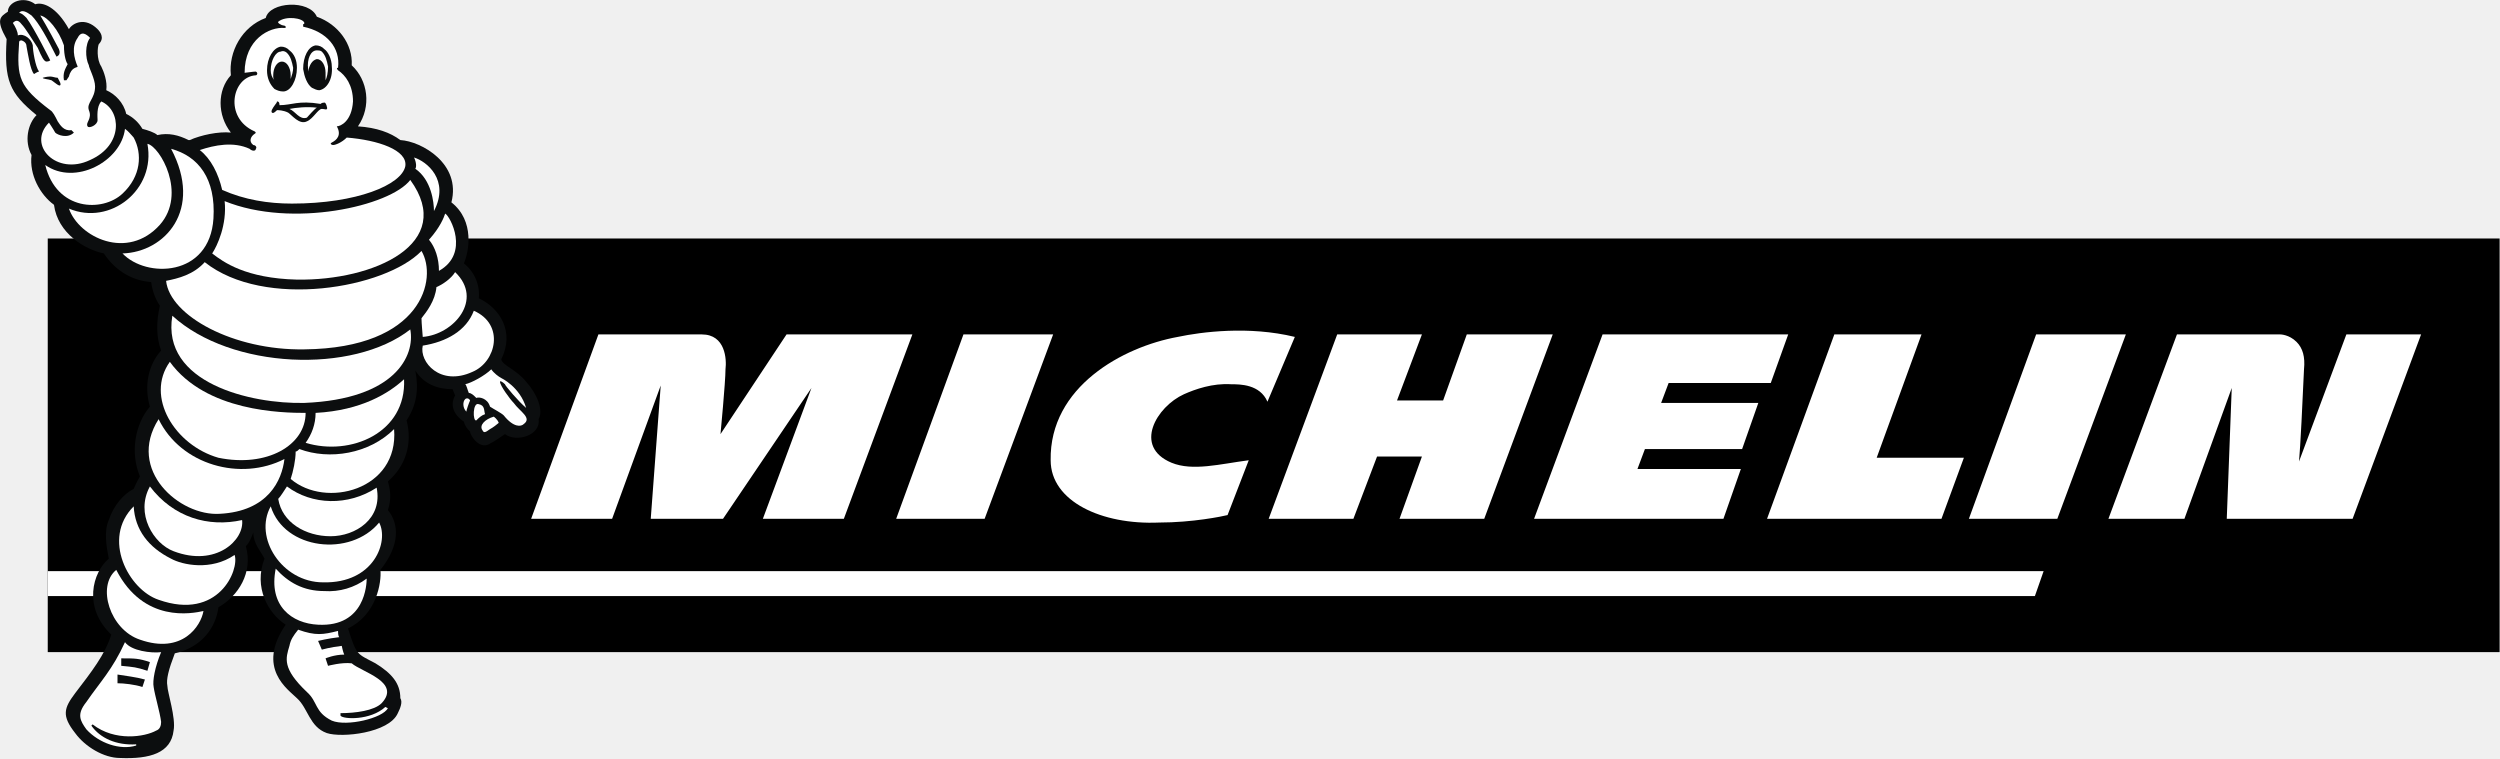
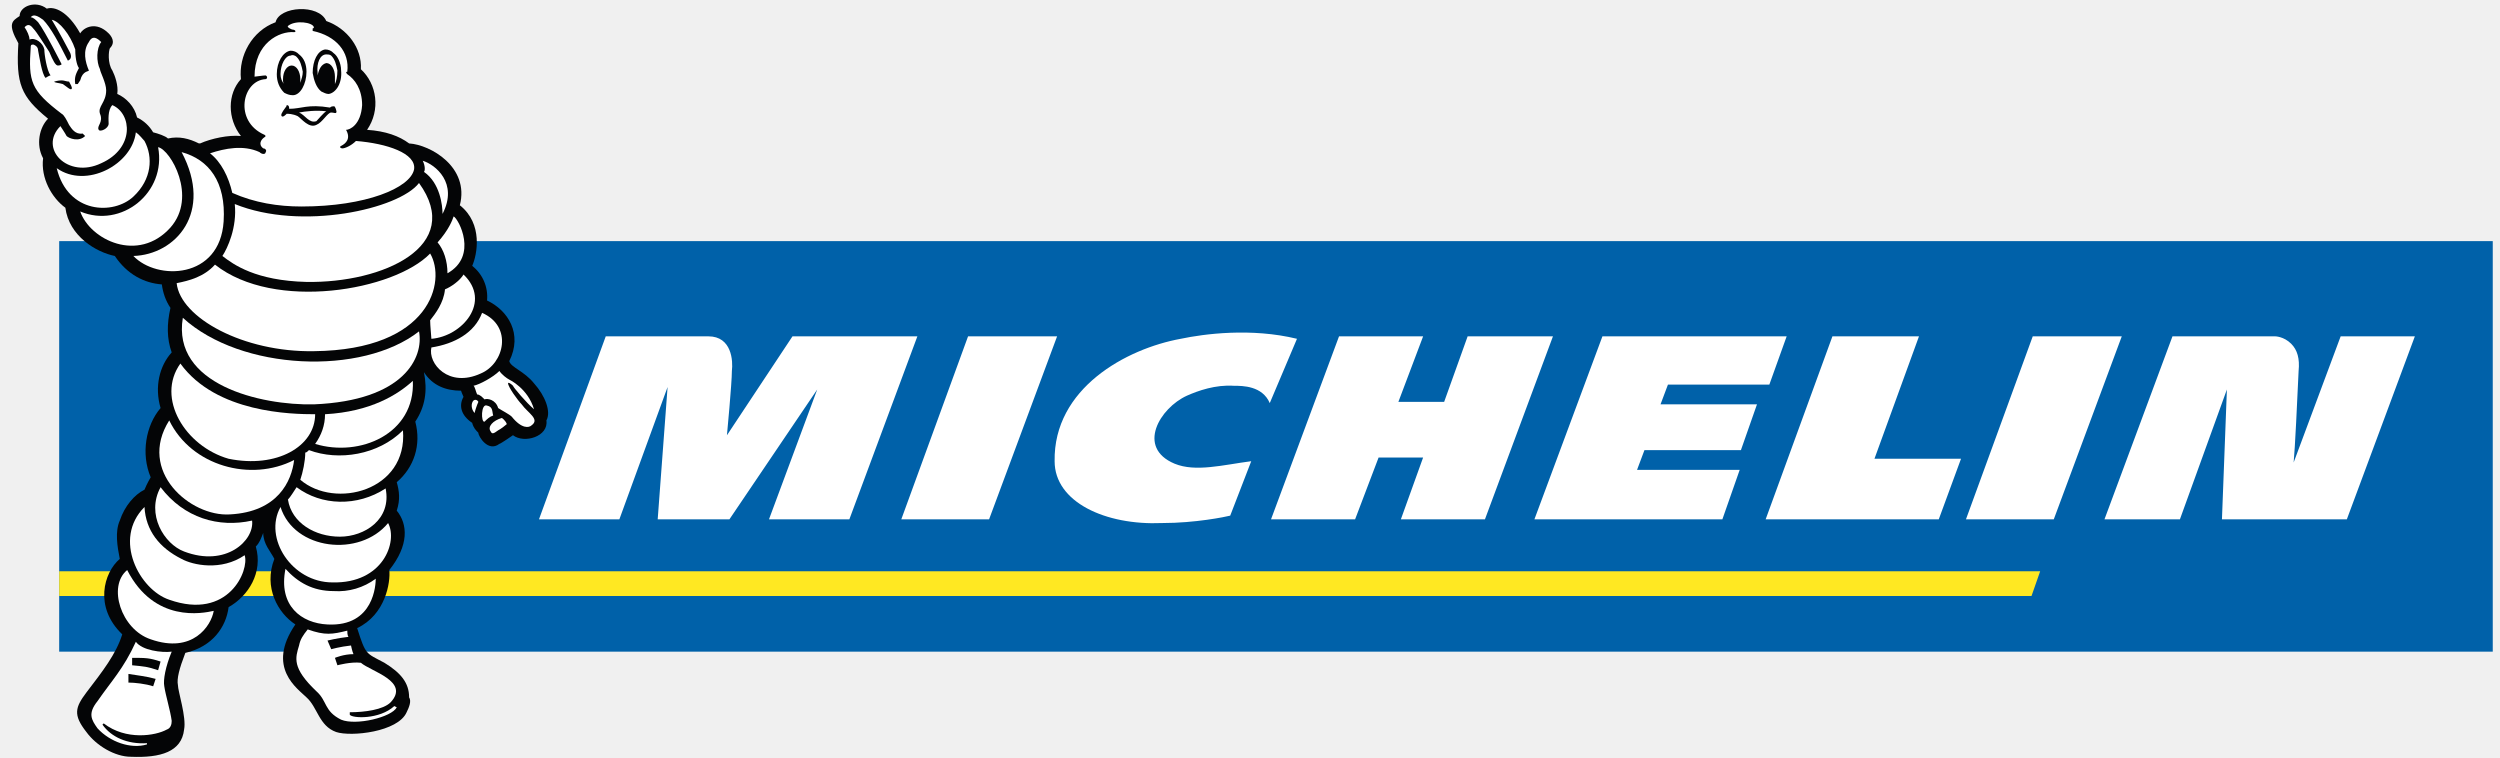
- <svg xmlns="http://www.w3.org/2000/svg" viewBox="8.5 69.72 175.78 53.32">
-   <g fill-rule="evenodd" clip-rule="evenodd">
-     <path d="M11.857 115.572h172.395V86.489H11.857v29.083z" />
-     <path fill="#fff" d="M152.191 109.877H11.857v1.752h139.721l.613-1.752zM63.803 93.234l-4.643 7.008s.351-3.68.351-4.555c.087-.701 0-2.453-1.665-2.453h-7.271l-4.73 12.965h5.694l3.417-9.373-.701 9.373h5.081L65.555 97l-3.417 9.199h5.694l4.818-12.965h-8.847zM94.813 105.936c-.351.088-2.453.525-4.818.525-4.029.176-7.621-1.488-7.621-4.379-.087-5.168 5.081-7.972 8.935-8.673 1.665-.351 4.993-.789 8.234 0l-1.926 4.556c-.527-1.227-1.928-1.227-2.542-1.227-1.313-.088-2.54.35-3.329.701-1.927.875-3.591 3.678-.876 4.816 1.489.613 3.417.088 5.431-.174l-1.488 3.855zM153.154 106.199h-6.218l4.728-12.965h6.309l-4.819 12.965zM77.731 106.199h-6.219l4.73-12.965h6.307l-4.818 12.965zM111.633 93.234l-1.664 4.643h-3.242l1.752-4.643h-5.958l-4.818 12.965h5.957l1.664-4.381h3.155l-1.577 4.381h5.957l4.817-12.965h-6.043zM140.453 101.906l3.152-8.672h-6.13l-4.731 12.965h12.264l1.576-4.293h-6.131zM173.477 93.234l-3.328 8.934c.088-.875.264-4.467.35-6.481.088-.876-.086-1.49-.525-1.928-.525-.525-1.139-.525-1.139-.525h-7.27l-4.818 12.965h5.344L165.418 97l-.35 9.199h8.848l4.816-12.965h-5.255zM123.633 102.695l.525-1.402h6.834l1.139-3.242h-6.834l.527-1.401h7.182l1.226-3.416H121.18l-4.817 12.965h13.315l1.226-3.504h-7.271z" />
-     <path d="M46.371 99.191c.351-.613-.087-1.752-.876-2.629-.701-.875-1.665-1.139-1.752-1.577.964-1.927-.088-3.592-1.577-4.292a2.783 2.783 0 0 0-1.051-2.453c.351-.789.789-2.979-.876-4.292.701-2.715-2.103-4.292-3.592-4.38-.7-.526-1.664-.876-2.979-.964.964-1.401.701-3.241-.438-4.292.088-1.489-.963-2.891-2.453-3.417-.525-1.226-3.329-1.051-3.592.088-1.664.613-2.627 2.365-2.452 4.029-.964 1.051-.964 2.803 0 4.029-.876-.087-2.103.176-2.891.526h-.088c-.701-.35-1.402-.526-2.19-.35-.175-.176-.701-.351-1.051-.438a2.663 2.663 0 0 0-1.139-1.051c-.175-.789-.789-1.402-1.401-1.665.087-.613-.175-1.314-.351-1.665-.351-.525-.263-1.401-.175-1.577.438-.438.087-.876-.087-1.051-.876-.876-1.752-.438-2.015 0-.875-1.577-1.839-1.927-2.365-1.752-.789-.613-1.927-.175-1.927.525-.525.351-.876.526-.087 1.927-.175 2.891.175 3.767 2.103 5.344-.614.613-.876 1.839-.351 2.803-.175 1.401.614 2.803 1.578 3.504.263 2.015 2.189 3.153 3.504 3.416.875 1.314 2.102 1.927 3.329 2.015.087.613.263 1.139.613 1.664-.263 1.139-.263 2.19.087 3.154-.876.963-1.226 2.454-.789 3.942-1.051 1.227-1.401 3.24-.7 4.906 0 0-.263.438-.438.875-.701.352-1.401 1.139-1.752 2.189-.35.789-.175 1.84 0 2.717-1.139.963-1.84 3.416.175 5.344-.438 1.4-1.401 2.627-2.541 4.117-.788 1.051-.963 1.576 0 2.803.701.963 2.015 1.752 3.154 1.752 2.102.088 3.591-.35 3.767-1.928.175-.875-.438-2.715-.438-3.152-.088-.439.087-1.139.525-2.277 1.927-.439 2.891-1.84 3.066-3.242 1.402-.789 2.453-2.453 1.927-4.293.263-.262.351-.525.526-.963 0 .789.525 1.314.788 1.84-.788 2.014.263 3.854 1.489 4.643-2.102 3.066.175 4.555.789 5.168.788.701.876 2.016 2.103 2.453 1.051.35 4.38 0 4.993-1.402.175-.35.35-.787.175-1.051 0-1.051-.613-1.752-1.751-2.453-1.314-.699-1.314-.525-1.928-2.453 2.015-.963 2.366-3.24 2.278-4.117 1.401-1.752 1.314-3.24.526-4.203.263-.789.175-1.402 0-2.016 1.226-1.051 1.752-2.627 1.314-4.293.701-1.051.876-2.189.613-3.503.613.964 1.576 1.313 2.627 1.313 0 0 .088.264.175.438-.351.613-.175 1.314.613 1.84.088.352.263.525.438.701 0 .264.701 1.402 1.489.789.087 0 .964-.613.964-.613.788.614 2.54.089 2.365-1.05z" fill="#0c0e0f" />
-     <path d="M38.224 93.409c2.19-.175 4.292-2.628 2.277-4.556-.263.438-.876.876-1.314 1.051-.087.964-.701 1.752-1.051 2.19 0 .352.088 1.228.088 1.315z" fill="#fff" />
-     <path d="M41.816 91.569c-.526 1.402-1.928 2.19-3.592 2.453-.263 1.139 1.227 2.892 3.504 1.84 1.664-.701 2.278-3.329.088-4.293zM41.203 97.789c-.175.176-.175.613.087.875 0-.086.175-.613.263-.787-.088-.176-.263-.176-.35-.088zM42.604 98.84c-.088-.262 0-.613-.438-.701-.438-.174-.438 1.227-.175 1.139.175-.174.35-.35.613-.438zM43.217 99.016c-.613.176-1.051.613-.789.963.087.176.175.176.526-.088.175-.086.525-.35.613-.438-.087-.262-.35-.437-.35-.437zM43.743 96.3c-.175-.087-.525-.35-.701-.613-.438.438-1.402.963-1.839 1.051.087 0 .175.438.263.613.175 0 .351.174.525.35.175-.088.788 0 .964.613.263.176.788.438.963.613.701.877 1.226.789 1.402.613.613-.438-.263-.877-.701-1.49-.263-.262-.964-1.225-.964-1.488 0-.088.175 0 .351.176 0 .088.963 1.227 1.489 1.664-.438-1.488-1.752-2.102-1.752-2.102zM29.902 94.285c8.322-.088 9.373-4.994 8.234-6.92-2.54 2.628-11.038 4.117-15.242.788-.788.876-1.84 1.139-2.716 1.314.263 2.452 4.731 4.906 9.724 4.818z" fill="#fff" />
-     <path d="M24.295 83.861c.175 1.664-.525 3.153-.876 3.679.789.613 2.365 1.752 5.957 1.84 5.432.087 11.213-2.541 7.972-7.008-1.401 1.839-8.322 3.416-13.053 1.489zM17.113 83.335c1.314-1.227 1.401-2.803.788-3.942-.175-.175-.351-.438-.613-.613-.263 2.277-3.504 4.03-5.606 2.541.788 3.24 4.029 3.328 5.431 2.014z" fill="#fff" />
-     <path d="M19.741 85.525c1.927-2.19 0-5.519-.876-5.694.613 3.241-2.628 5.781-5.519 4.555.7 2.015 4.117 3.679 6.395 1.139z" fill="#fff" />
-     <path d="M17.113 87.54c1.664 1.752 6.132 1.665 6.395-2.453.175-2.803-1.051-4.38-2.979-4.905 2.278 4.292-.438 7.27-3.416 7.358zM20.617 91.919c-.789 4.731 5.519 6.219 9.285 6.131 6.395-.262 7.797-3.328 7.446-5.167-4.03 3.154-12.614 2.804-16.731-.964z" fill="#fff" />
-     <path d="M23.857 101.906c3.417.701 6.132-.877 6.132-3.154-1.665 0-7.008-.088-9.548-3.591-1.752 2.452.351 5.868 3.416 6.745z" fill="#fff" />
-     <path d="M28.5 101.994c-3.066 1.576-7.271.438-8.848-2.803-2.277 3.59 1.489 6.832 4.292 6.656 3.417-.173 4.381-2.365 4.556-3.853z" fill="#fff" />
-     <path d="M19.04 103.922c-1.051 1.926.263 4.029 1.665 4.555 2.978 1.139 4.993-.789 4.818-2.191-2.366.526-4.819-.175-6.483-2.364zM16.674 109.789c-1.401 1.141-.438 4.205 1.665 4.906 2.978 1.051 4.292-.963 4.467-2.014-.788.174-4.204.876-6.132-2.892z" fill="#fff" />
-     <path d="M20.529 109.002c-1.577-.789-2.541-2.016-2.628-3.68-2.277 2.277-.351 5.869 1.752 6.57 4.205 1.488 5.694-2.104 5.344-3.154-1.665 1.139-3.68.701-4.468.264zM35.596 119.426l.175.088c-.351.701-2.891 1.314-3.942.875-1.227-.611-.964-1.312-1.752-2.014-1.752-1.664-1.489-2.365-1.226-3.242.087-.438.263-.701.613-1.139 1.226.438 1.752.352 2.803.088 0 .088 0 .35.088.438-.789.088-1.49.264-1.49.264l.263.613s.613-.176 1.401-.264c0 0 .088.439.175.613-.701 0-1.314.264-1.314.264l.175.525s.963-.262 1.664-.176c.701.613 3.504 1.314 2.103 2.805-.525.525-1.84.699-2.891.699v.176c.177.264 2.104.35 3.155-.613zM34.282 110.402a4.464 4.464 0 0 1-2.978.877c-1.489 0-2.541-.613-3.417-1.576-.526 2.627 1.139 3.854 2.978 3.941 3.329.176 3.417-2.89 3.417-3.242z" fill="#fff" />
-     <path d="M31.216 110.666c3.592.088 4.643-2.891 3.942-4.205-2.015 2.453-6.658 1.928-7.622-1.139-1.225 2.19.789 5.344 3.68 5.344z" fill="#fff" />
-     <path d="M31.742 107.424c1.752 0 3.679-1.225 3.241-3.416-2.015 1.314-4.556 1.227-6.307-.086-.175.262-.438.699-.613.875.262 1.664 1.927 2.627 3.679 2.627z" fill="#fff" />
-     <path d="M29.551 101.293c-.087.088-.175.176-.263.176 0 .613-.175 1.4-.35 1.926 2.453 2.104 7.621.789 7.271-3.504-1.752 1.752-4.555 2.191-6.658 1.402z" fill="#fff" />
-     <path d="M30.69 98.752c0 .789-.263 1.49-.7 2.104 3.153.963 7.096-.701 6.92-4.469-1.051.965-2.979 2.191-6.22 2.365zM14.835 80.97c2.365-1.051 2.189-3.504.788-4.117-.351.35-.263 1.139-.263 1.313 0 .351-.613.613-.701.438-.175-.263.351-.525.088-1.139-.175-.525.438-.788.438-1.665 0-.525-.438-1.313-.438-1.489-.263-.526-.263-1.489.088-1.927-.263-.263-.614-.526-.876 0-.438.613-.263 1.401 0 2.015 0 .088-.438 0-.613.701l-.175.263h-.175c-.088-.525.087-.788.263-1.138-.088-.088-.263-.526-.263-1.314-.351-1.051-1.139-2.015-1.665-2.102.438.701 1.227 2.19 1.314 2.365.175.438-.175.525-.175.525-.613-1.227-1.227-2.365-1.753-2.891-.35-.263-.7-.438-.875-.175.175 0 .35.175.525.351.526.7 1.665 2.978 1.665 2.978s-.087.087-.263.087c-.175 0-.351-.35-.613-.963-.351-.525-.876-1.402-1.139-1.665-.263-.35-.438-.263-.613-.087.175.263.351.613.351.876.438-.175.963.263 1.051.701 0 .351.175 1.489.438 1.84-.088 0-.351.175-.351.175-.263-.263-.438-1.489-.526-1.927 0-.175-.087-.351-.35-.438-.175 0-.175.087-.175.175-.175 2.452 0 3.065 2.19 4.73.175.087.351.438.526.789.175.263.438.701.963.613l.175.175c-.438.438-1.139.176-1.314 0-.087-.175-.438-.701-.438-.701-1.577 1.576.526 3.766 2.891 2.628zM17.288 114.871c-.876 1.928-1.752 2.803-2.715 4.205-.701.875-.438 1.312 0 1.926.876.965 2.365 1.49 3.504 1.139v-.086c-1.402.086-2.541-.439-3.153-1.314l.087-.088c1.577 1.227 3.679.875 4.468.438.263-.088.35-.35.35-.613-.087-.699-.438-1.84-.525-2.453-.088-.438.087-1.4.525-2.451-.702.086-2.103-.09-2.541-.703zM37.699 81.583c1.139.788 1.313 2.365 1.313 2.978 1.139-2.19-.525-3.504-1.401-3.767.175.351.175.702.088.789zM39.363 88.766c2.19-1.227.788-3.854.438-4.029-.087.263-.35.963-1.139 1.839.438.526.701 1.314.701 2.19zM24.121 83.072c1.577.701 3.241.963 4.905.963 4.555 0 7.709-1.313 7.972-2.628.175-1.139-1.927-1.839-4.117-2.015-.351.351-.789.525-.964.525-.087 0-.263-.087-.087-.175.351-.175.701-.525.351-1.139.263 0 1.051-.35 1.139-1.751 0-1.139-.526-1.84-1.051-2.19 0 0-.175-.175 0-.175.175-1.402-.788-2.541-2.453-2.891v-.175c.087 0 .087-.087.087-.087-.087-.35-1.314-.525-1.839-.087-.087.087.263.263.35.263.175 0 .263.175.088.175-1.051-.087-2.803.789-2.803 3.154.087 0 .613-.087.789-.087.175.087.087.263 0 .263-1.665.087-2.278 2.979-.088 3.942 0 0 .175.087 0 .175-.263.175-.438.525-.087.788.175 0 .263.175.175.263 0 .175-.263.175-.438 0-1.139-.526-2.453-.263-3.504.087.786.612 1.311 1.663 1.575 2.802z" fill="#fff" />
-     <path d="M12.733 75.714c-.088.087-.351-.175-.613-.351-.263-.087-.613-.087-.613-.175 0 0 .263-.087.525-.087.175 0 .351.087.526.087.087.175.262.438.175.526zM18.514 118.023c-.526-.174-1.314-.262-1.752-.262v-.613c.525.088 1.314.176 1.927.35l-.175.525zM18.865 116.885c-.789-.262-.964-.262-1.84-.35v-.525c.963 0 1.227 0 2.015.264l-.175.611zM31.304 76.94c-.087 0-.175 0-.263.087-1.577-.263-2.015.088-2.891.088 0-.088 0-.263-.175-.263 0 .087-.088.175-.088.175-.263.351-.351.525-.263.613.087.088.263-.088.351-.175.087 0 .438 0 .788.175.263.175.788.876 1.314.613.438-.175.788-.876 1.051-.876.175 0 .351.087.351 0 .087.001-.088-.524-.175-.437zm-1.227 1.052c-.526.175-.789-.438-1.226-.613.438-.088 1.226-.175 1.927-.088-.175.087-.613.613-.701.701zM30.69 72.911c-.525.088-.875.789-.875 1.665.087.525.263 1.051.613 1.314.175.088.351.175.526.175.526-.087.963-.789.876-1.665 0-.525-.263-1.051-.525-1.226a.802.802 0 0 0-.615-.263z" fill="#0c0e0f" />
-     <path d="M31.391 75.363c.088-.175.175-.525.175-.963-.087-.438-.175-.788-.438-1.051-.087-.088-.263-.088-.351-.088-.438 0-.701.613-.613 1.314v.175c.088-.438.263-.789.613-.876.351 0 .613.438.613.963l.001.526z" fill="#fff" />
-     <path d="M28.238 72.999c-.526.087-.964.788-.964 1.664 0 .525.175.964.526 1.314.175.087.35.175.613.175.526 0 .964-.789.964-1.664 0-.526-.175-.964-.525-1.227a.8.8 0 0 0-.614-.262z" fill="#0c0e0f" />
-     <path d="M28.938 75.276c.087-.263.175-.525.175-.788-.088-.438-.175-.789-.438-1.051-.088-.087-.263-.175-.438-.087-.351 0-.701.613-.701 1.313 0 .263.088.525.263.701v.088-.088c-.088-.087-.088-.175-.088-.35 0-.525.263-.964.613-.964.351 0 .613.438.613.964l.001.262z" fill="#fff" />
+ <svg xmlns="http://www.w3.org/2000/svg" height="758" viewBox="-.324 -.319 174.92 53.345" width="2500">
+   <g clip-rule="evenodd" fill-rule="evenodd">
+     <path d="m3.331 45.542h171.265v-28.892h-171.265z" fill="#0061a9" />
+     <path d="m142.744 39.886h-139.413v1.74h138.804z" fill="#ffe822" />
+     <path d="m54.937 23.352-4.612 6.961s.348-3.655.348-4.525c.087-.696 0-2.437-1.654-2.437h-7.223l-4.699 12.879h5.657l3.394-9.312-.696 9.312h5.047l6.179-9.138-3.394 9.138h5.656l4.787-12.879h-8.79zm30.806 12.618c-.348.087-2.437.521-4.786.521-4.003.175-7.571-1.479-7.571-4.351-.087-5.135 5.047-7.919 8.876-8.616 1.653-.348 4.96-.783 8.18 0l-1.915 4.525c-.521-1.218-1.914-1.218-2.523-1.218-1.306-.087-2.524.349-3.307.696-1.915.87-3.568 3.654-.87 4.786 1.479.609 3.394.087 5.396-.174zm57.959.261h-6.18l4.7-12.879h6.266zm-74.929 0h-6.178l4.699-12.879h6.266zm33.679-12.879-1.653 4.612h-3.221l1.741-4.612h-5.918l-4.786 12.879h5.917l1.654-4.352h3.133l-1.566 4.352h5.917l4.786-12.879zm28.631 8.614 3.133-8.614h-6.092l-4.699 12.879h12.183l1.567-4.265zm32.809-8.614-3.308 8.876c.087-.87.262-4.438.349-6.44.087-.87-.087-1.479-.522-1.915-.522-.522-1.131-.522-1.131-.522h-7.224l-4.786 12.879h5.309l3.307-9.138-.348 9.138h8.789l4.787-12.879h-5.222zm-49.518 9.398.522-1.392h6.789l1.13-3.22h-6.788l.523-1.392h7.136l1.218-3.394h-12.966l-4.787 12.879h13.228l1.219-3.481z" fill="#fff" />
+     <path d="m37.619 29.269c.348-.609-.087-1.74-.871-2.611-.696-.87-1.653-1.131-1.74-1.566.957-1.915-.087-3.568-1.566-4.264a2.762 2.762 0 0 0 -1.044-2.437c.348-.783.783-2.958-.87-4.264.696-2.698-2.088-4.264-3.568-4.351-.697-.523-1.654-.871-2.96-.958.958-1.393.696-3.22-.436-4.264.087-1.479-.957-2.872-2.437-3.394-.522-1.218-3.307-1.044-3.568.087-1.653.609-2.611 2.35-2.437 4.003-.958 1.044-.958 2.785 0 4.003-.871-.087-2.089.174-2.872.522h-.087c-.696-.348-1.393-.522-2.176-.348-.174-.174-.696-.348-1.044-.435a2.63 2.63 0 0 0 -1.13-1.044c-.174-.783-.783-1.392-1.392-1.654.087-.609-.174-1.305-.348-1.653-.348-.522-.261-1.392-.174-1.566.435-.435.087-.87-.087-1.045-.871-.87-1.741-.435-2.002 0-.87-1.566-1.827-1.914-2.35-1.74-.783-.609-1.914-.174-1.914.522-.522.348-.87.522-.087 1.915-.174 2.871.174 3.742 2.089 5.308-.61.609-.871 1.827-.349 2.785-.174 1.393.609 2.785 1.567 3.481.261 2.001 2.175 3.133 3.481 3.394.87 1.305 2.088 1.914 3.307 2.001.087.609.261 1.131.609 1.653-.261 1.131-.261 2.176.087 3.133-.87.957-1.218 2.437-.783 3.916-1.044 1.218-1.393 3.22-.696 4.873 0 0-.261.436-.435.87-.696.349-1.392 1.132-1.74 2.176-.348.783-.174 1.827 0 2.698-1.131.957-1.828 3.394.174 5.308-.435 1.394-1.392 2.611-2.523 4.091-.783 1.044-.958 1.566 0 2.785.696.957 2.001 1.74 3.133 1.74 2.088.087 3.568-.349 3.742-1.915.174-.87-.435-2.697-.435-3.133-.087-.435.087-1.131.522-2.263 1.915-.435 2.872-1.827 3.045-3.22 1.393-.783 2.437-2.437 1.915-4.265.261-.261.348-.521.522-.957 0 .783.522 1.306.783 1.828-.783 2.001.261 3.829 1.479 4.612-2.089 3.046.174 4.525.783 5.134.783.696.87 2.002 2.088 2.438 1.044.348 4.352 0 4.96-1.393.174-.349.348-.783.174-1.045 0-1.044-.609-1.74-1.741-2.437-1.306-.696-1.306-.521-1.915-2.437 2.002-.957 2.35-3.22 2.263-4.09 1.393-1.741 1.306-3.221.522-4.178.261-.783.174-1.393 0-2.001 1.218-1.045 1.74-2.611 1.305-4.265.696-1.044.87-2.175.609-3.481.609.958 1.566 1.306 2.611 1.306 0 0 .087.26.174.435-.348.608-.174 1.306.609 1.827.087.349.261.522.435.696 0 .261.696 1.393 1.479.783.087 0 .958-.609.958-.609.785.613 2.525.091 2.352-1.04z" fill="#040506" />
+     <g fill="#fff">
+       <path d="m29.525 23.525c2.175-.174 4.264-2.611 2.263-4.525-.261.435-.871.87-1.306 1.044-.087.957-.696 1.74-1.044 2.176 0 .348.087 1.218.087 1.305z" />
+       <path d="m33.093 21.698c-.522 1.393-1.915 2.176-3.568 2.437-.261 1.131 1.218 2.872 3.481 1.828 1.654-.697 2.263-3.308.087-4.265zm-.609 6.178c-.174.174-.174.609.087.871 0-.088.174-.609.261-.783-.087-.174-.261-.174-.348-.088zm1.392 1.045c-.087-.262 0-.609-.435-.697-.435-.174-.435 1.219-.174 1.132.174-.174.348-.349.609-.435zm.61.174c-.609.174-1.044.609-.783.957.087.174.174.174.522-.087.174-.087.522-.349.609-.436-.087-.26-.348-.434-.348-.434zm.522-2.698c-.174-.087-.522-.348-.696-.609-.435.435-1.392.958-1.828 1.044.087 0 .174.435.261.608.174 0 .348.175.522.349.174-.087.783 0 .958.609.261.174.783.435.957.608.696.871 1.219.784 1.393.609.609-.435-.261-.869-.696-1.479-.261-.262-.957-1.219-.957-1.48 0-.087.174 0 .348.174 0 .087.957 1.218 1.479 1.653-.436-1.477-1.741-2.086-1.741-2.086zm-13.75-2.001c8.268-.087 9.312-4.96 8.181-6.875-2.524 2.611-10.965 4.09-15.143.783-.783.87-1.828 1.131-2.698 1.305.261 2.437 4.699 4.874 9.66 4.787z" />
+       <path d="m15.688 14.04c.174 1.653-.522 3.133-.871 3.655.783.609 2.35 1.74 5.918 1.827 5.396.087 11.139-2.523 7.919-6.962-1.391 1.828-8.266 3.394-12.966 1.48zm-7.136-.522c1.305-1.218 1.393-2.785.783-3.916-.173-.175-.348-.435-.608-.61-.261 2.263-3.481 4.003-5.57 2.524.783 3.22 4.003 3.307 5.395 2.002z" />
+       <path d="m11.163 15.693c1.915-2.175 0-5.482-.87-5.656.609 3.22-2.611 5.744-5.483 4.525.696 2.001 4.09 3.655 6.353 1.131z" />
+       <path d="m8.552 17.695c1.653 1.74 6.092 1.653 6.353-2.437.174-2.785-1.044-4.351-2.959-4.873 2.263 4.264-.435 7.222-3.394 7.31zm3.481 4.351c-.783 4.7 5.482 6.178 9.225 6.092 6.353-.262 7.745-3.307 7.397-5.135-4.003 3.133-12.531 2.785-16.622-.957z" />
+       <path d="m15.253 31.966c3.394.696 6.092-.87 6.092-3.133-1.653 0-6.962-.086-9.485-3.567-1.741 2.437.348 5.83 3.393 6.7z" />
+       <path d="m19.865 32.054c-3.046 1.566-7.223.435-8.789-2.785-2.263 3.568 1.479 6.788 4.264 6.614 3.394-.175 4.351-2.35 4.525-3.829z" />
+       <path d="m10.467 33.968c-1.044 1.915.261 4.003 1.653 4.525 2.959 1.131 4.96-.783 4.787-2.176-2.35.523-4.787-.173-6.44-2.349zm-2.35 5.831c-1.393 1.131-.435 4.177 1.653 4.873 2.959 1.045 4.264-.957 4.438-2.002-.782.175-4.176.871-6.091-2.871z" />
+       <path d="m11.946 39.016c-1.566-.783-2.524-2.002-2.611-3.655-2.263 2.263-.348 5.83 1.741 6.526 4.177 1.479 5.656-2.088 5.308-3.133-1.653 1.132-3.655.697-4.438.262zm14.969 10.356.174.087c-.348.696-2.872 1.306-3.917.87-1.218-.608-.958-1.305-1.741-2.001-1.74-1.653-1.479-2.35-1.218-3.22.087-.436.261-.696.609-1.132 1.218.436 1.74.348 2.785.087 0 .087 0 .349.087.436-.783.087-1.479.261-1.479.261l.261.609s.609-.174 1.393-.261c0 0 .087.435.174.609-.696 0-1.305.261-1.305.261l.174.522s.958-.262 1.653-.175c.696.609 3.481 1.306 2.089 2.785-.522.522-1.828.696-2.872.696v.174c.174.262 2.088.349 3.133-.608zm-1.306-8.964a4.443 4.443 0 0 1 -2.958.871c-1.479 0-2.524-.609-3.394-1.566-.522 2.61 1.131 3.828 2.958 3.916 3.307.173 3.394-2.873 3.394-3.221z" />
+       <path d="m22.563 40.669c3.568.087 4.613-2.872 3.917-4.178-2.002 2.437-6.614 1.915-7.571-1.131-1.219 2.177.782 5.309 3.654 5.309z" />
+       <path d="m23.085 37.45c1.74 0 3.655-1.219 3.22-3.395-2.002 1.306-4.526 1.219-6.266-.087-.174.261-.435.696-.609.87.261 1.654 1.915 2.612 3.655 2.612z" />
+       <path d="m20.91 31.358c-.087.087-.174.174-.261.174 0 .609-.174 1.393-.348 1.914 2.437 2.089 7.572.783 7.224-3.48-1.742 1.74-4.527 2.175-6.615 1.392z" />
+       <path d="m22.041 28.833c0 .783-.261 1.479-.696 2.089 3.133.957 7.049-.696 6.875-4.438-1.044.957-2.959 2.176-6.179 2.349zm-15.751-17.665c2.35-1.044 2.176-3.481.783-4.09-.348.348-.261 1.131-.261 1.305 0 .348-.609.609-.696.435-.175-.261.348-.522.087-1.131-.174-.522.435-.783.435-1.653 0-.522-.435-1.306-.435-1.479-.262-.523-.262-1.48.087-1.915-.261-.261-.609-.522-.87 0-.435.609-.261 1.392 0 2.001 0 .087-.435 0-.609.696l-.175.261h-.174c-.087-.522.087-.783.261-1.131-.087-.087-.261-.522-.261-1.305-.348-1.045-1.131-2.002-1.653-2.089.435.696 1.219 2.175 1.306 2.35.173.435-.175.522-.175.522-.609-1.218-1.218-2.35-1.741-2.872-.348-.261-.696-.435-.87-.174.174 0 .348.174.522.348.522.696 1.654 2.959 1.654 2.959s-.087.087-.261.087-.348-.348-.609-.957c-.349-.523-.871-1.393-1.132-1.654-.261-.348-.435-.261-.609-.087.174.261.348.609.348.87.435-.174.957.261 1.044.696 0 .348.174 1.479.436 1.828-.087 0-.348.174-.348.174-.262-.261-.436-1.479-.523-1.914 0-.174-.087-.348-.348-.435-.174 0-.174.087-.174.174-.174 2.437 0 3.046 2.176 4.699.174.087.348.435.522.783.174.261.435.696.957.609l.174.174c-.435.435-1.131.174-1.305 0-.087-.174-.435-.696-.435-.696-1.567 1.567.522 3.742 2.872 2.611zm2.437 33.678c-.871 1.915-1.741 2.785-2.698 4.178-.696.87-.435 1.305 0 1.914.87.957 2.35 1.479 3.481 1.132v-.087c-1.393.087-2.524-.436-3.133-1.306l.087-.087c1.566 1.218 3.655.87 4.438.435.261-.087.348-.348.348-.608-.087-.696-.435-1.828-.522-2.438-.087-.435.087-1.392.522-2.437-.696.087-2.088-.086-2.523-.696zm20.276-33.069c1.131.783 1.306 2.35 1.306 2.959 1.131-2.176-.522-3.481-1.393-3.742.174.348.174.696.087.783zm1.654 7.136c2.175-1.218.783-3.829.435-4.003-.087.261-.348.958-1.131 1.828.435.521.696 1.304.696 2.175zm-15.143-5.657c1.566.696 3.22.958 4.874.958 4.525 0 7.658-1.306 7.919-2.611.174-1.131-1.915-1.828-4.09-2.001-.348.348-.783.522-.958.522-.087 0-.261-.087-.087-.174.348-.174.696-.522.348-1.131.261 0 1.044-.348 1.131-1.741 0-1.131-.522-1.827-1.044-2.175 0 0-.174-.174 0-.174.174-1.392-.783-2.523-2.437-2.872v-.175c.087 0 .087-.087.087-.087-.087-.348-1.305-.522-1.828-.087-.087.087.261.261.348.261.174 0 .261.174.087.174-1.044-.087-2.785.783-2.785 3.133.087 0 .609-.087.783-.087.174.087.087.261 0 .261-1.653.087-2.263 2.958-.087 3.916 0 0 .174.087 0 .174-.261.174-.435.522-.087.783.174 0 .261.174.174.261 0 .174-.261.174-.435 0-1.131-.522-2.437-.261-3.481.087.785.61 1.307 1.654 1.568 2.785z" />
+     </g>
+     <path d="m4.201 5.946c-.087.088-.348-.174-.609-.348-.261-.087-.609-.087-.609-.174 0 0 .261-.087.522-.087.174 0 .348.087.522.087.087.174.261.435.174.522zm5.744 42.033c-.522-.174-1.306-.261-1.741-.261v-.609c.522.087 1.306.174 1.915.349zm.348-1.131c-.783-.261-.958-.261-1.828-.348v-.522c.957 0 1.218 0 2.001.261zm12.357-39.683c-.087 0-.174 0-.261.087-1.566-.261-2.001.087-2.872.087 0-.087 0-.261-.174-.261 0 .087-.087.174-.087.174-.261.348-.348.522-.261.609s.261-.087.348-.174c.087 0 .435 0 .783.174.261.174.783.87 1.305.609.435-.174.783-.87 1.044-.87.174 0 .348.087.348 0 .088 0-.086-.522-.173-.435zm-1.218 1.044c-.522.174-.784-.435-1.219-.609.435-.087 1.218-.174 1.915-.087-.174.087-.609.609-.696.696zm.609-5.047c-.522.087-.87.783-.87 1.653.087.522.261 1.044.609 1.306.174.087.348.174.522.174.522-.087.957-.783.87-1.653 0-.522-.261-1.044-.522-1.218a.787.787 0 0 0 -.609-.262z" fill="#040506" />
+     <path d="m22.737 5.598c.087-.174.174-.522.174-.957-.087-.435-.174-.783-.435-1.044-.087-.087-.261-.087-.348-.087-.435 0-.696.609-.609 1.305v.174c.087-.435.261-.783.609-.87.348 0 .609.435.609.957z" fill="#fff" />
+     <path d="m19.604 3.249c-.522.087-.958.783-.958 1.654 0 .522.174.957.522 1.305.174.087.348.174.609.174.522 0 .958-.783.958-1.653 0-.522-.174-.957-.522-1.218a.786.786 0 0 0 -.609-.262z" fill="#040506" />
+     <path d="m20.3 5.511c.087-.261.174-.522.174-.783-.086-.435-.174-.783-.434-1.044-.087-.087-.261-.174-.435-.087-.348 0-.696.609-.696 1.306 0 .261.087.522.261.696v.087-.088c-.087-.087-.087-.174-.087-.348 0-.522.261-.958.609-.958s.608.436.608.958z" fill="#fff" />
  </g>
</svg>
